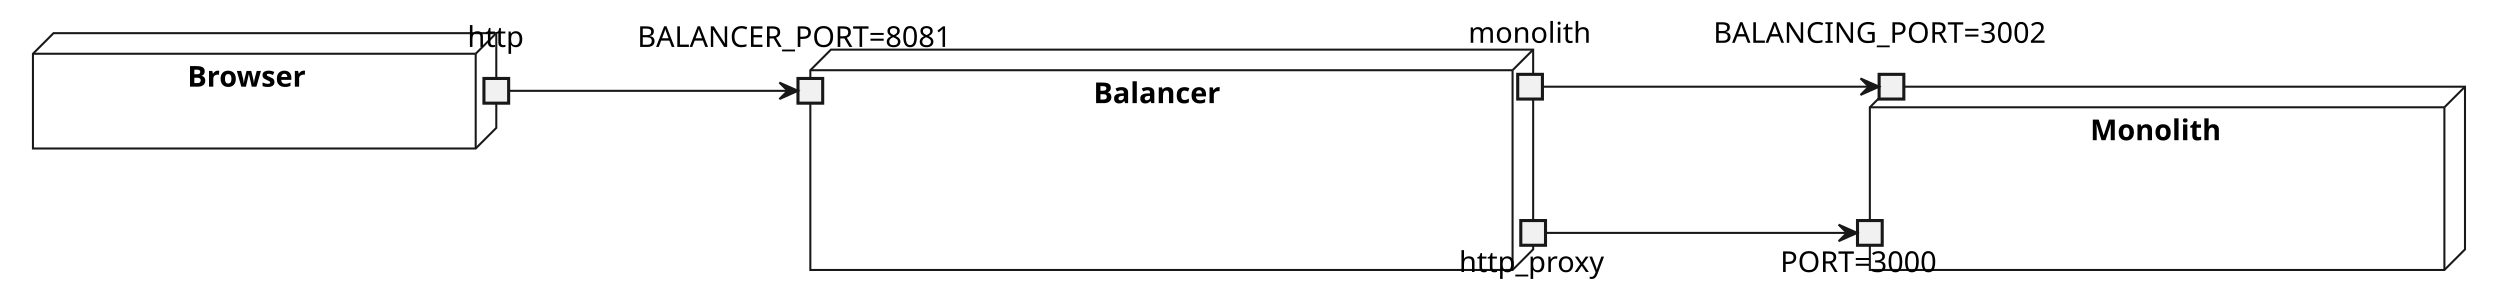
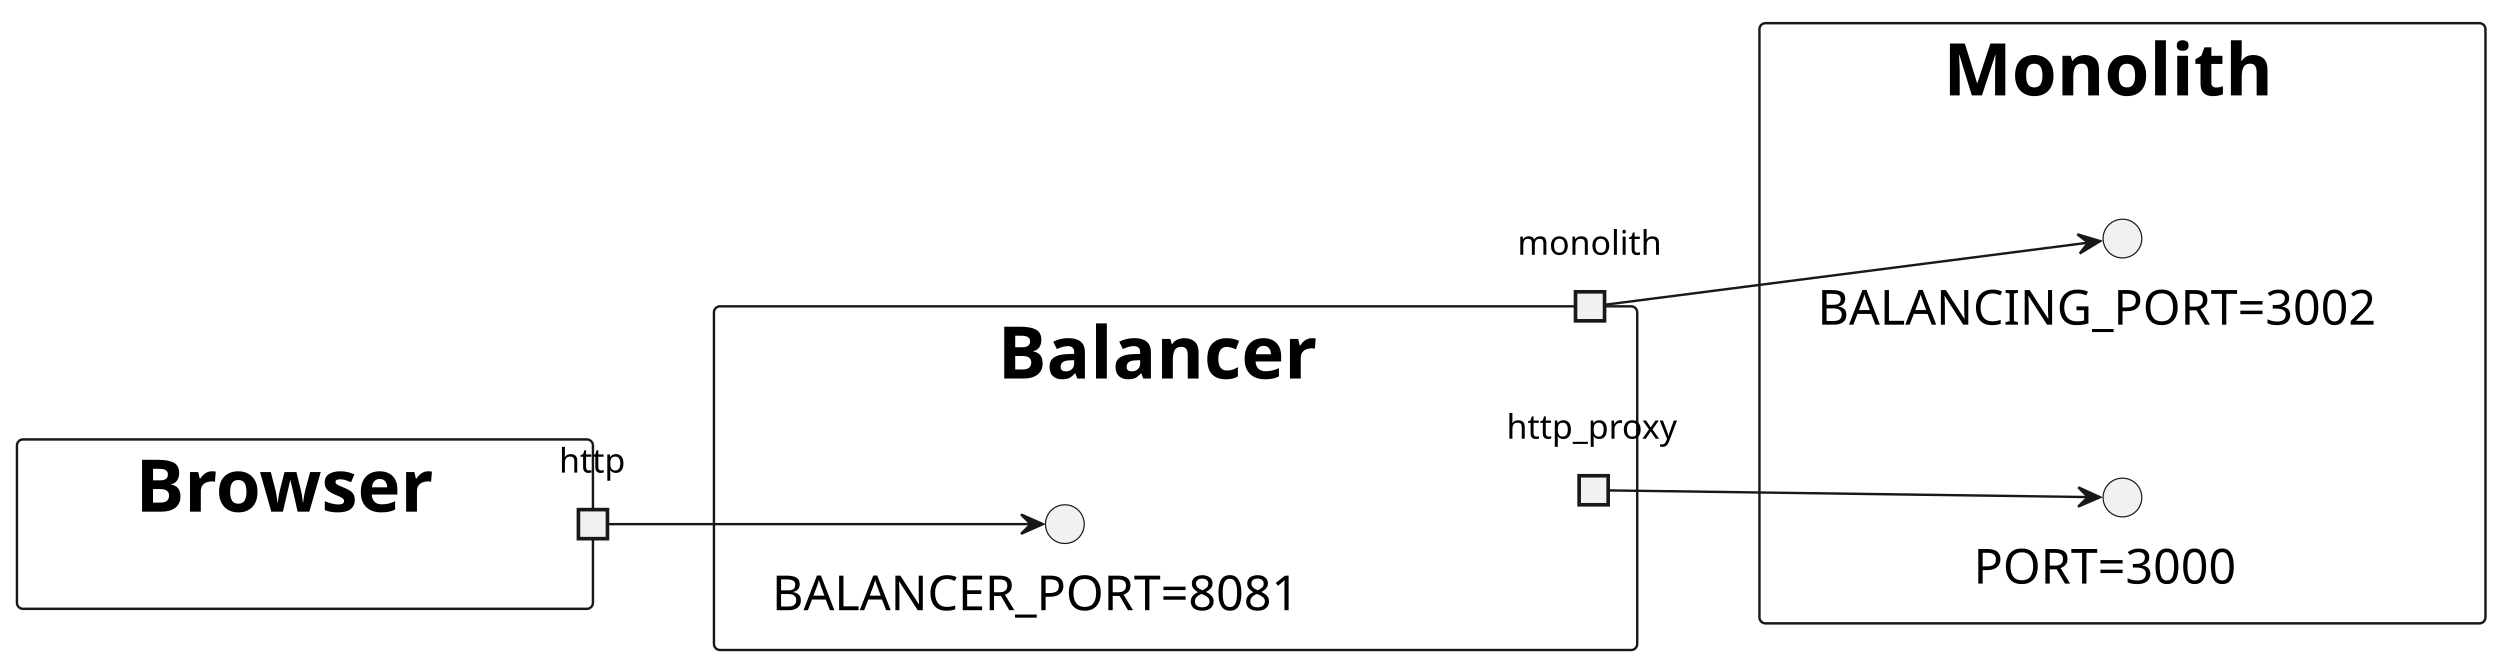
- <svg xmlns="http://www.w3.org/2000/svg" contentStyleType="text/css" height="148px" preserveAspectRatio="none" style="width:1214px;height:148px;background:#FFFFFF;" version="1.1" viewBox="0 0 1214 148" width="1214px" zoomAndPan="magnify">
+ <svg xmlns="http://www.w3.org/2000/svg" contentStyleType="text/css" height="274px" preserveAspectRatio="none" style="width:1033px;height:274px;background:#FFFFFF;" version="1.1" viewBox="0 0 1033 274" width="1033px" zoomAndPan="magnify">
  <defs />
  <g>
    <g id="cluster_Browser">
-       <polygon fill="none" points="16,26.099,26,16.099,241,16.099,241,62.099,231,72.099,16,72.099,16,26.099" style="stroke:#181818;stroke-width:1.0;" />
-       <line style="stroke:#181818;stroke-width:1.0;" x1="231" x2="241" y1="26.099" y2="16.099" />
-       <line style="stroke:#181818;stroke-width:1.0;" x1="16" x2="231" y1="26.099" y2="26.099" />
-       <line style="stroke:#181818;stroke-width:1.0;" x1="231" x2="231" y1="26.099" y2="72.099" />
-       <text fill="#000000" font-family="sans-serif" font-size="14" font-weight="bold" lengthAdjust="spacing" textLength="67" x="91" y="42.094">Browser</text>
+       <rect fill="none" height="70" rx="2.5" ry="2.5" style="stroke:#181818;stroke-width:1.0;" width="238" x="7" y="181.575" />
+       <text fill="#000000" font-family="sans-serif" font-size="30" font-weight="bold" lengthAdjust="spacing" textLength="140" x="56" y="211.422">Browser</text>
    </g>
    <g id="cluster_Balancer">
-       <polygon fill="none" points="393.5,34.099,403.5,24.099,744.5,24.099,744.5,121.099,734.5,131.099,393.5,131.099,393.5,34.099" style="stroke:#181818;stroke-width:1.0;" />
-       <line style="stroke:#181818;stroke-width:1.0;" x1="734.5" x2="744.5" y1="34.099" y2="24.099" />
-       <line style="stroke:#181818;stroke-width:1.0;" x1="393.5" x2="734.5" y1="34.099" y2="34.099" />
-       <line style="stroke:#181818;stroke-width:1.0;" x1="734.5" x2="734.5" y1="34.099" y2="131.099" />
-       <text fill="#000000" font-family="sans-serif" font-size="14" font-weight="bold" lengthAdjust="spacing" textLength="68" x="531" y="50.094">Balancer</text>
+       <rect fill="none" height="142" rx="2.5" ry="2.5" style="stroke:#181818;stroke-width:1.0;" width="381.5" x="295" y="126.575" />
+       <text fill="#000000" font-family="sans-serif" font-size="30" font-weight="bold" lengthAdjust="spacing" textLength="147" x="412.25" y="156.422">Balancer</text>
    </g>
    <g id="cluster_Monolith">
-       <polygon fill="none" points="908,52.099,918,42.099,1197,42.099,1197,121.099,1187,131.099,908,131.099,908,52.099" style="stroke:#181818;stroke-width:1.0;" />
-       <line style="stroke:#181818;stroke-width:1.0;" x1="1187" x2="1197" y1="52.099" y2="42.099" />
-       <line style="stroke:#181818;stroke-width:1.0;" x1="908" x2="1187" y1="52.099" y2="52.099" />
-       <line style="stroke:#181818;stroke-width:1.0;" x1="1187" x2="1187" y1="52.099" y2="131.099" />
-       <text fill="#000000" font-family="sans-serif" font-size="14" font-weight="bold" lengthAdjust="spacing" textLength="67" x="1015" y="68.094">Monolith</text>
+       <rect fill="none" height="248" rx="2.5" ry="2.5" style="stroke:#181818;stroke-width:1.0;" width="300" x="727" y="9.575" />
+       <text fill="#000000" font-family="sans-serif" font-size="30" font-weight="bold" lengthAdjust="spacing" textLength="148" x="803" y="39.422">Monolith</text>
    </g>
-     <text fill="#000000" font-family="sans-serif" font-size="14" lengthAdjust="spacing" textLength="28" x="227" y="22.797">http</text>
-     <rect fill="#F1F1F1" height="12" style="stroke:#181818;stroke-width:1.5;" width="12" x="235" y="38.099" />
-     <text fill="#000000" font-family="sans-serif" font-size="14" lengthAdjust="spacing" textLength="168" x="309.5" y="22.797">BALANCER_PORT=8081</text>
-     <rect fill="#F1F1F1" height="12" style="stroke:#181818;stroke-width:1.5;" width="12" x="387.5" y="38.099" />
-     <text fill="#000000" font-family="sans-serif" font-size="14" lengthAdjust="spacing" textLength="72" x="708.5" y="132.094">http_proxy</text>
-     <rect fill="#F1F1F1" height="12" style="stroke:#181818;stroke-width:1.5;" width="12" x="738.5" y="107.099" />
-     <text fill="#000000" font-family="sans-serif" font-size="14" lengthAdjust="spacing" textLength="60" x="713" y="20.797">monolith</text>
-     <rect fill="#F1F1F1" height="12" style="stroke:#181818;stroke-width:1.5;" width="12" x="737" y="36.099" />
-     <text fill="#000000" font-family="sans-serif" font-size="14" lengthAdjust="spacing" textLength="87" x="864.5" y="132.094">PORT=3000</text>
-     <rect fill="#F1F1F1" height="12" style="stroke:#181818;stroke-width:1.5;" width="12" x="902" y="107.099" />
-     <text fill="#000000" font-family="sans-serif" font-size="14" lengthAdjust="spacing" textLength="173" x="832" y="20.797">BALANCING_PORT=3002</text>
-     <rect fill="#F1F1F1" height="12" style="stroke:#181818;stroke-width:1.5;" width="12" x="912.5" y="36.099" />
+     <text fill="#000000" font-family="sans-serif" font-size="14" lengthAdjust="spacing" textLength="28" x="231" y="195.273">http</text>
+     <rect fill="#F1F1F1" height="12" style="stroke:#181818;stroke-width:1.5;" width="12" x="239" y="210.575" />
+     <g id="elem_BALANCER_PORT">
+       <ellipse cx="440" cy="216.575" fill="#F1F1F1" rx="8" ry="8" style="stroke:#181818;stroke-width:0.5;" />
+       <text fill="#000000" font-family="sans-serif" font-size="20" lengthAdjust="spacing" textLength="242" x="319" y="252.14">BALANCER_PORT=8081</text>
+     </g>
+     <text fill="#000000" font-family="sans-serif" font-size="14" lengthAdjust="spacing" textLength="72" x="622.5" y="181.273">http_proxy</text>
+     <rect fill="#F1F1F1" height="12" style="stroke:#181818;stroke-width:1.5;" width="12" x="652.5" y="196.575" />
+     <text fill="#000000" font-family="sans-serif" font-size="14" lengthAdjust="spacing" textLength="60" x="627" y="105.273">monolith</text>
+     <rect fill="#F1F1F1" height="12" style="stroke:#181818;stroke-width:1.5;" width="12" x="651" y="120.575" />
+     <g id="elem_PORT">
+       <ellipse cx="877" cy="205.575" fill="#F1F1F1" rx="8" ry="8" style="stroke:#181818;stroke-width:0.5;" />
+       <text fill="#000000" font-family="sans-serif" font-size="20" lengthAdjust="spacing" textLength="123" x="815.5" y="241.14">PORT=3000</text>
+     </g>
+     <g id="elem_BALANCING_PORT">
+       <ellipse cx="877" cy="98.575" fill="#F1F1F1" rx="8" ry="8" style="stroke:#181818;stroke-width:0.5;" />
+       <text fill="#000000" font-family="sans-serif" font-size="20" lengthAdjust="spacing" textLength="252" x="751" y="134.14">BALANCING_PORT=3002</text>
+     </g>
    <g id="link_http_BALANCER_PORT">
-       <path d="M247.02,44.099 C268.42,44.099 352.22,44.099 382.24,44.099 " fill="none" id="http-to-BALANCER_PORT" style="stroke:#181818;stroke-width:1.0;" />
-       <polygon fill="#181818" points="387.49,44.099,378.49,40.099,382.49,44.099,378.49,48.099,387.49,44.099" style="stroke:#181818;stroke-width:1.0;" />
+       <path d="M251.16,216.575 C276.42,216.575 387.28,216.575 425.78,216.575 " fill="none" id="http-to-BALANCER_PORT" style="stroke:#181818;stroke-width:1.0;" />
+       <polygon fill="#181818" points="430.91,216.575,421.91,212.575,425.91,216.575,421.91,220.575,430.91,216.575" style="stroke:#181818;stroke-width:1.0;" />
    </g>
    <g id="link_http_proxy_PORT">
-       <path d="M750.66,113.099 C772.47,113.099 864.77,113.099 896.63,113.099 " fill="none" id="http_proxy-to-PORT" style="stroke:#181818;stroke-width:1.0;" />
-       <polygon fill="#181818" points="901.85,113.099,892.85,109.099,896.85,113.099,892.85,117.099,901.85,113.099" style="stroke:#181818;stroke-width:1.0;" />
+       <path d="M664.51,202.635 C690.37,202.995 820.1,204.795 862.54,205.385 " fill="none" id="http_proxy-to-PORT" style="stroke:#181818;stroke-width:1.0;" />
+       <polygon fill="#181818" points="867.71,205.455,858.756,201.353,862.71,205.398,858.665,209.352,867.71,205.455" style="stroke:#181818;stroke-width:1.0;" />
    </g>
    <g id="link_monolith_BALANCING_PORT">
-       <path d="M749.01,42.099 C772.75,42.099 874.26,42.099 907.16,42.099 " fill="none" id="monolith-to-BALANCING_PORT" style="stroke:#181818;stroke-width:1.0;" />
-       <polygon fill="#181818" points="912.47,42.099,903.47,38.099,907.47,42.099,903.47,46.099,912.47,42.099" style="stroke:#181818;stroke-width:1.0;" />
+       <path d="M663.39,125.885 C691.38,122.285 820.46,105.705 862.63,100.295 " fill="none" id="monolith-to-BALANCING_PORT" style="stroke:#181818;stroke-width:1.0;" />
+       <polygon fill="#181818" points="867.77,99.635,858.338,96.799,862.81,100.264,859.345,104.736,867.77,99.635" style="stroke:#181818;stroke-width:1.0;" />
    </g>
  </g>
</svg>
